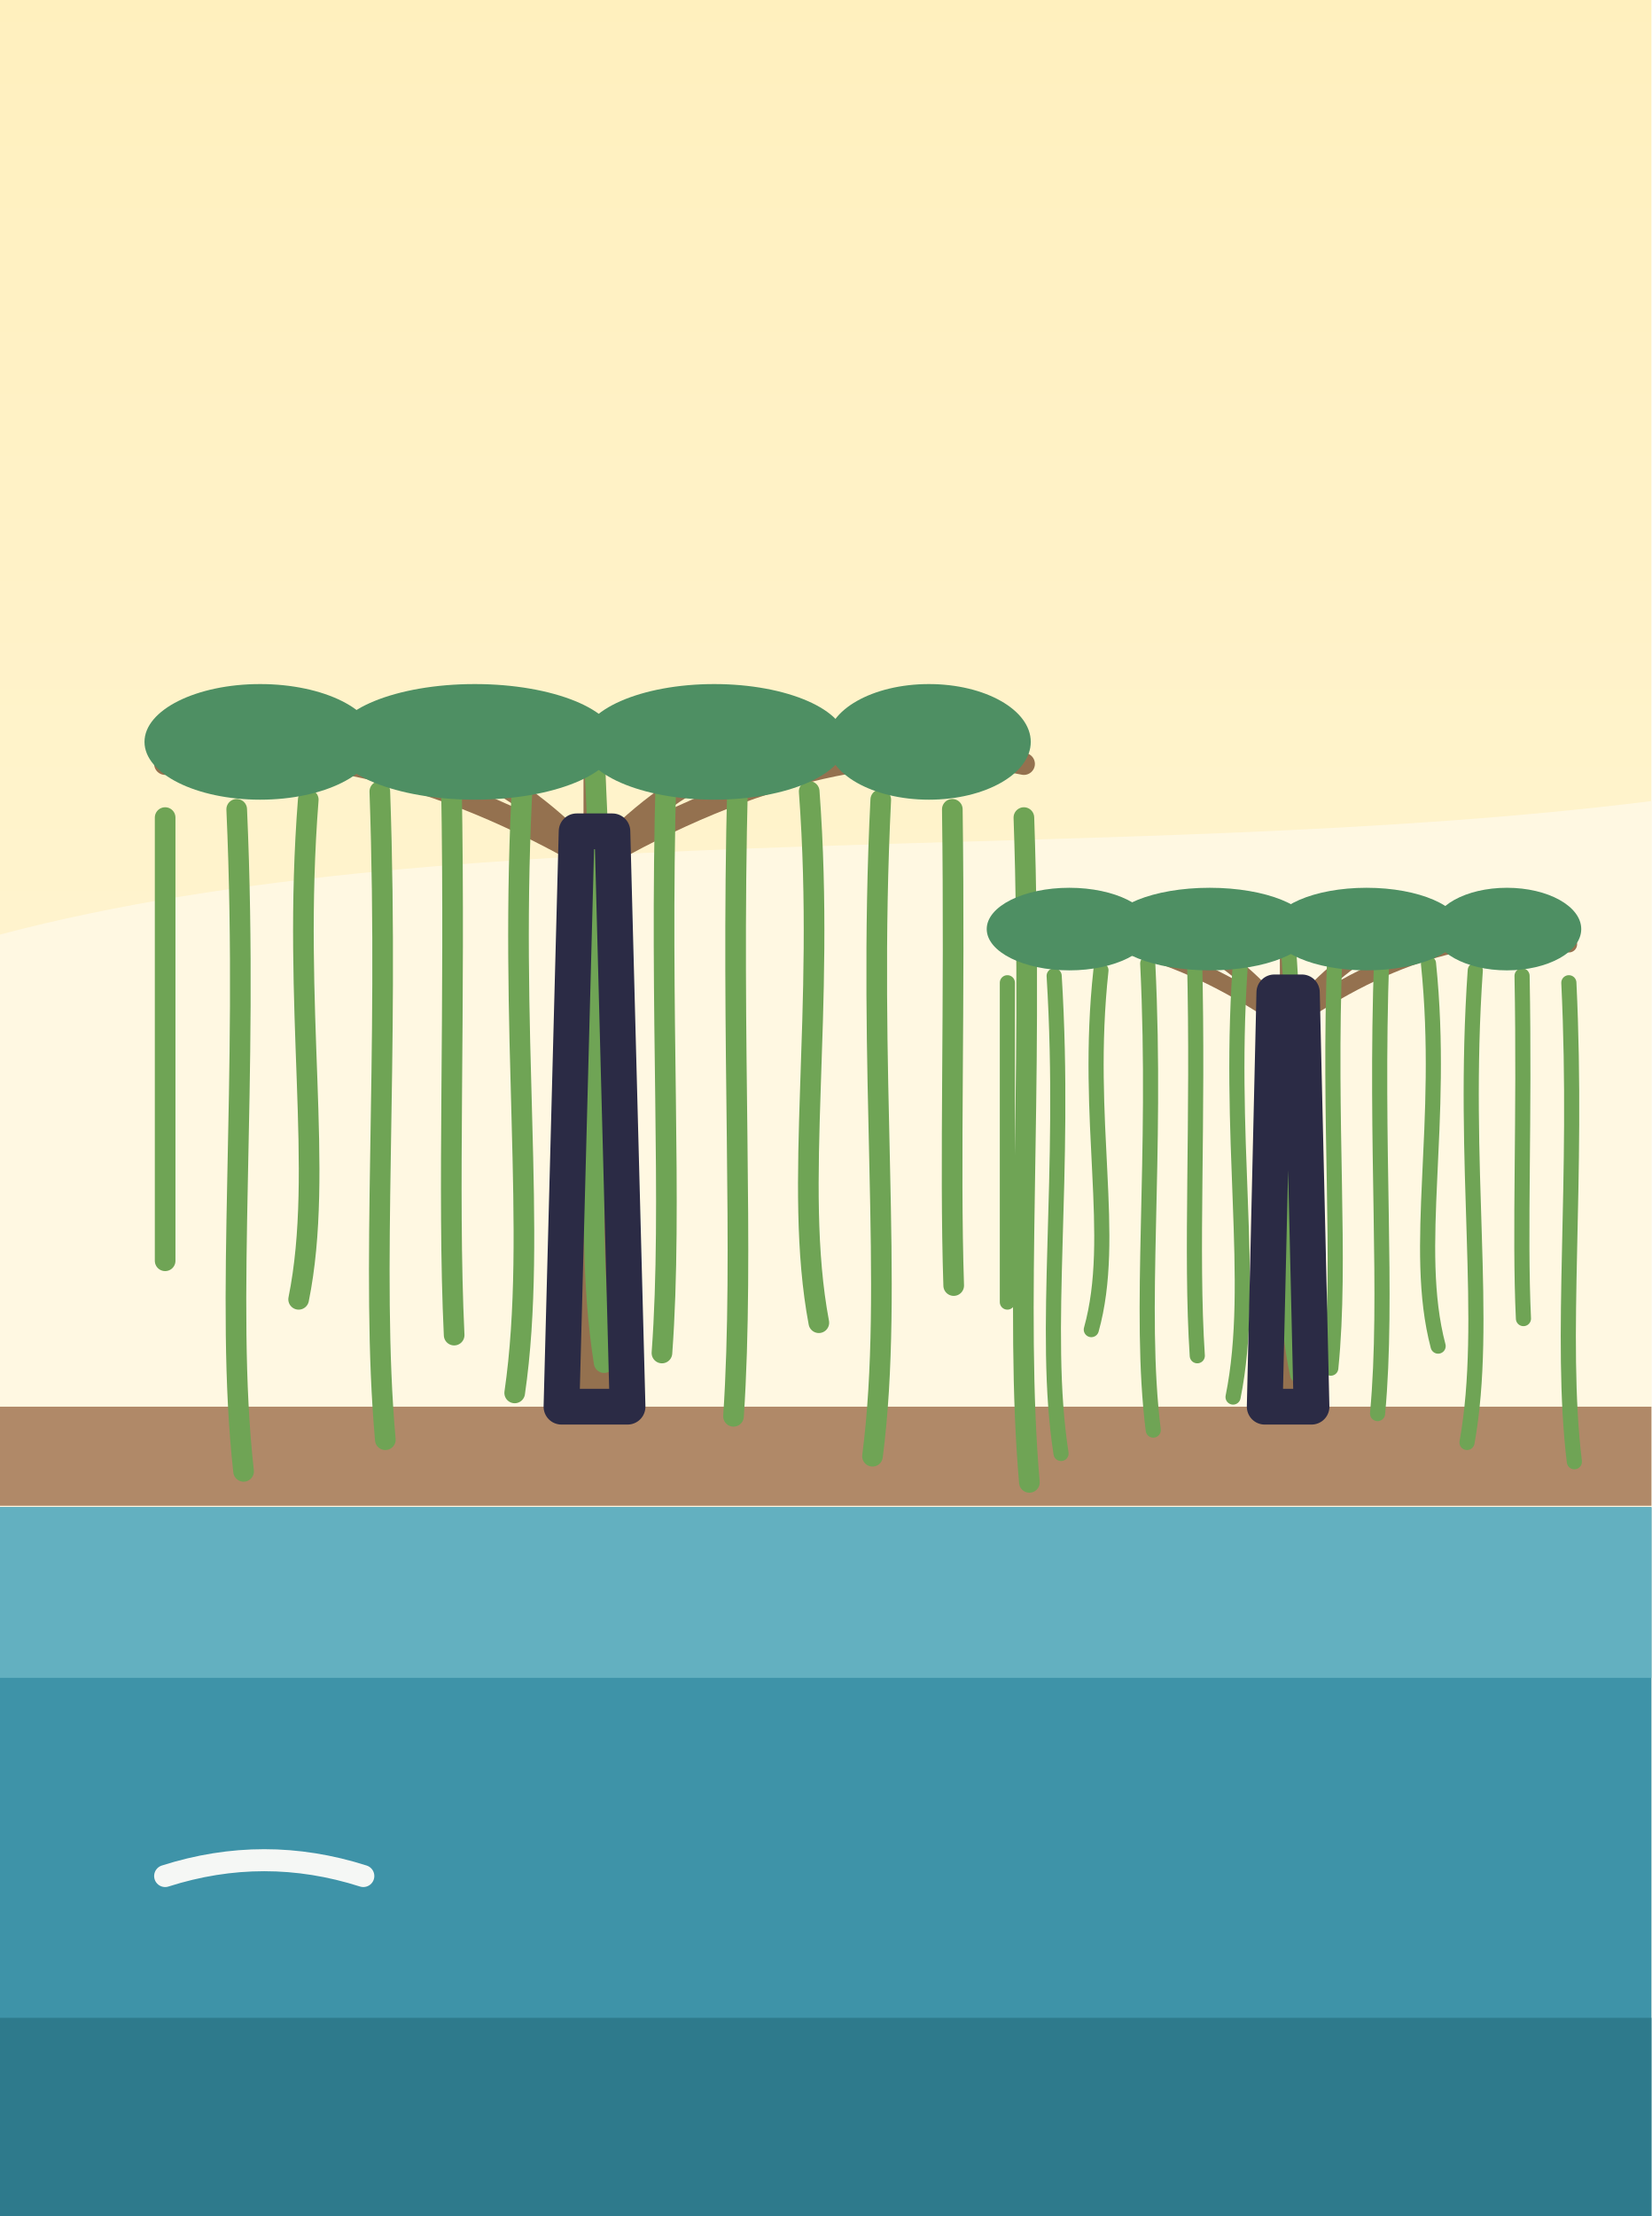
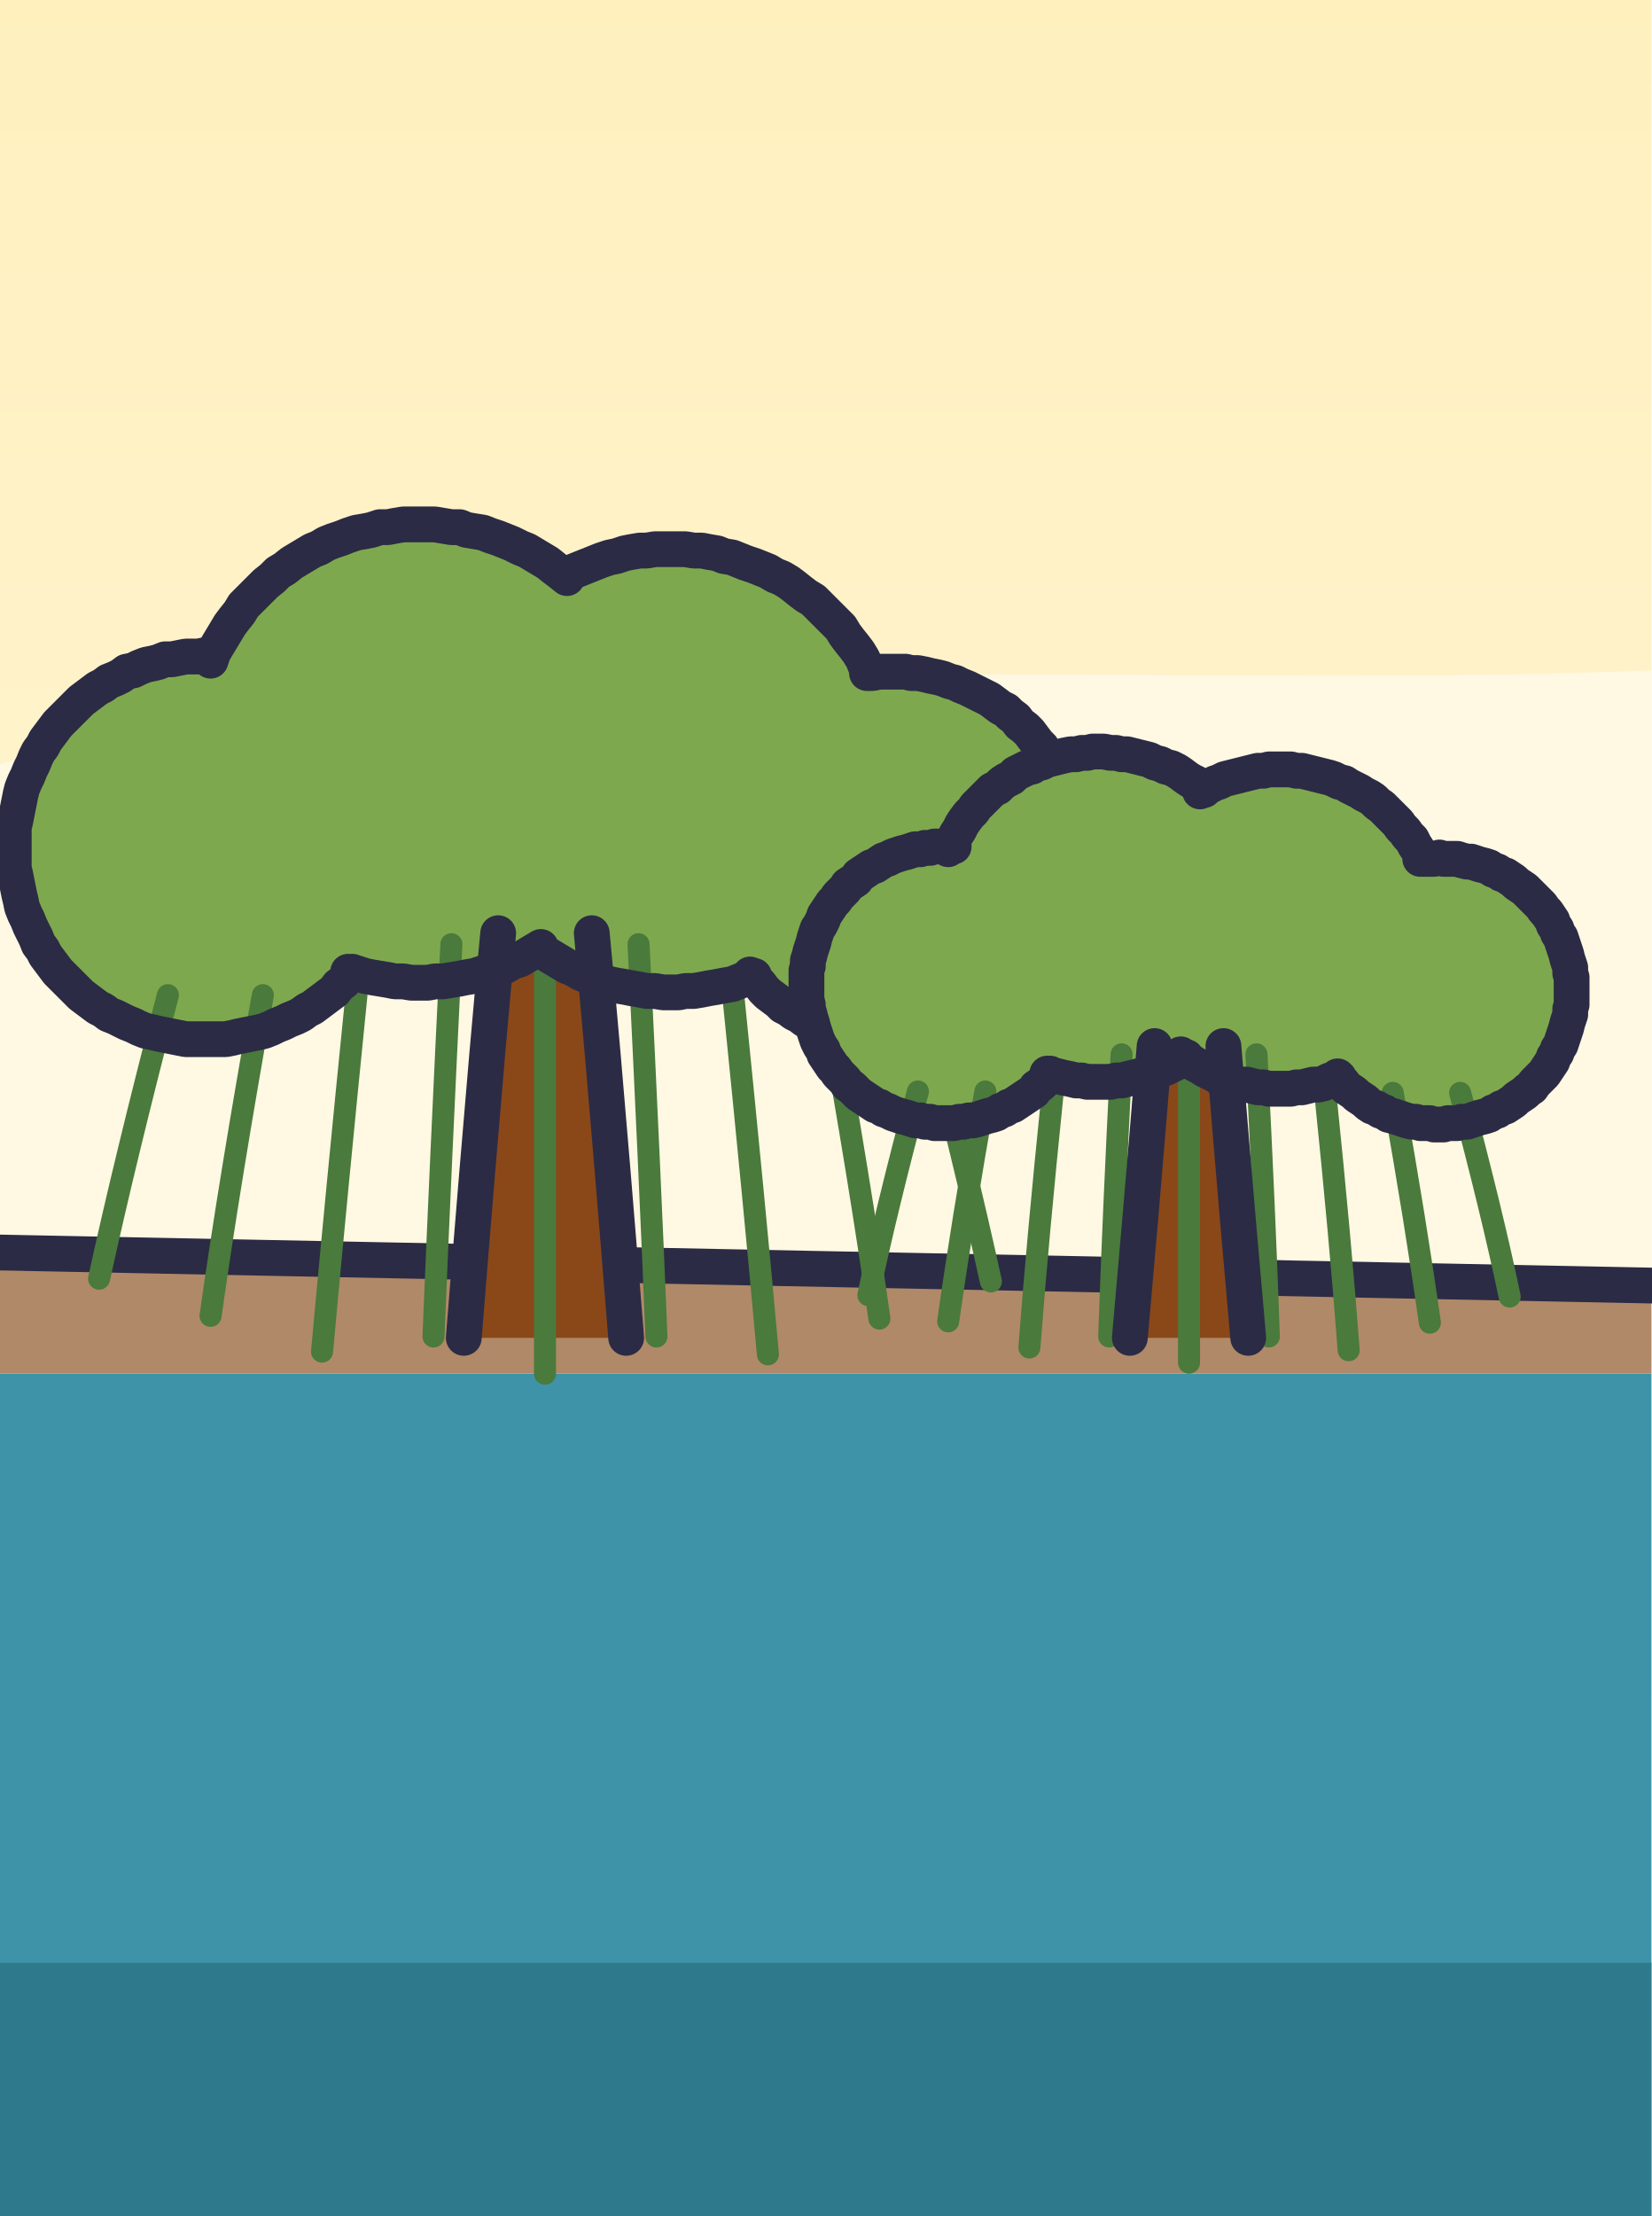
<svg xmlns="http://www.w3.org/2000/svg" viewBox="0 0 120 161" width="120" height="161" role="img" aria-label="의림지 능수버들" data-landmark="uirimji-reservoir">
  <defs>
    <linearGradient id="sky" x1="0" y1="0" x2="0" y2="1">
      <stop offset="0" stop-color="#FFF0BE" />
      <stop offset="1" stop-color="#FFF8E2" />
    </linearGradient>
  </defs>
  <rect width="120" height="161" fill="url(#sky)" />
-   <path d="M0,67.9 C33.6,59.0 81.6,63.0 120,58.2 L120,109.5 L0,109.5 Z" fill="#FFF8E2" opacity="1" />
-   <rect y="109.5" width="120" height="51.5" fill="#3E93A8" />
-   <rect y="109.5" width="120" height="12.4" fill="#63B0C0" />
-   <rect y="146.6" width="120" height="14.4" fill="#2E7A8C" />
-   <g fill="none" stroke="#F5F7F5" stroke-width="1.6" stroke-linecap="round">
-     <path d="M12.0,136.3 q7.2,-2.3 14.4,0" />
+   <path d="M0,55.5 C33.6,45.8 81.6,50.3 120.0,48.7 L120.0,99.8 L0,99.8 Z" fill="#FFF8E2" opacity="1" />
+   <rect y="99.8" width="120" height="61.2" fill="#3E93A8" />
+   <rect y="142.6" width="120" height="18.4" fill="#2E7A8C" />
+   <path d="M0,91.0 L120,93.4 L120,99.8 L0,99.8 Z" fill="#B08968" />
+   <g fill="none" stroke="#2B2B45" stroke-width="2.6" stroke-linejoin="round" stroke-linecap="round">
+     <path d="M0,91.0 L120,93.4" />
  </g>
-   <rect y="102.2" width="120" height="7.2" fill="#B08968" />
-   <path d="M40.8,102.2 L45.6,102.2 L44.5,60.4 L41.9,60.4 Z" fill="#94714F" />
-   <g fill="none" stroke="#94714F" stroke-width="1.6" stroke-linecap="round">
-     <path d="M43.2,62.6 Q26.0,52.6 12.0,55.5" />
-     <path d="M43.2,62.6 Q33.8,52.6 26.0,55.5" />
-     <path d="M43.2,62.6 Q43.2,52.6 43.2,55.5" />
-     <path d="M43.2,62.6 Q52.6,52.6 60.4,55.5" />
-     <path d="M43.2,62.6 Q60.4,52.6 74.4,55.5" />
-   </g>
-   <g fill="none" stroke="#6FA455" stroke-width="1.5" stroke-linecap="round">
-     <path d="M12.0,59.4 C12.0,72.9 12.0,83.2 12.0,91.6" />
-     <path d="M17.2,58.8 C18.1,79.0 16.3,94.4 17.7,106.9" />
-     <path d="M22.4,58.1 C21.2,73.4 23.6,85.0 21.7,94.4" />
-     <path d="M27.6,57.5 C28.3,77.3 26.9,92.3 28.0,104.6" />
-     <path d="M32.8,56.8 C33.1,73.7 32.5,86.5 33.0,97.0" />
-     <path d="M38.0,56.2 C36.9,75.1 39.1,89.5 37.4,101.2" />
-     <path d="M43.2,55.5 C44.3,73.8 42.1,87.7 43.9,99.0" />
-     <path d="M48.4,56.2 C47.9,73.9 48.9,87.4 48.1,98.3" />
-     <path d="M53.6,56.8 C53.1,76.2 54.1,90.9 53.3,102.9" />
-     <path d="M58.8,57.5 C60.0,73.7 57.6,86.0 59.5,96.1" />
-     <path d="M64.0,58.1 C63.0,78.1 65.0,93.4 63.4,105.8" />
-     <path d="M69.2,58.8 C69.4,73.3 69.0,84.4 69.3,93.4" />
-     <path d="M74.4,59.4 C75.1,79.7 73.7,95.1 74.8,107.7" />
-   </g>
-   <g fill="#4E8F63">
-     <ellipse cx="18.9" cy="53.9" rx="8.4" ry="4.2" />
-     <ellipse cx="34.5" cy="53.9" rx="10.3" ry="4.2" />
-     <ellipse cx="51.9" cy="53.9" rx="9.6" ry="4.2" />
-     <ellipse cx="67.5" cy="53.9" rx="7.4" ry="4.2" />
-   </g>
-   <path d="M91.9,102.2 L95.3,102.2 L94.6,72.1 L92.6,72.1 Z" fill="#94714F" />
-   <g fill="none" stroke="#94714F" stroke-width="1.2" stroke-linecap="round">
-     <path d="M93.6,74.3 Q82.4,66.5 73.2,68.6" />
-     <path d="M93.6,74.3 Q87.4,66.5 82.4,68.6" />
-     <path d="M93.6,74.3 Q93.6,66.5 93.6,68.6" />
-     <path d="M93.6,74.3 Q99.8,66.5 104.8,68.6" />
-     <path d="M93.6,74.3 Q104.8,66.5 114.0,68.6" />
-   </g>
-   <g fill="none" stroke="#6FA455" stroke-width="1.1" stroke-linecap="round">
-     <path d="M73.2,71.4 C73.2,81.1 73.2,88.6 73.2,94.6" />
-     <path d="M76.6,70.9 C77.5,85.5 75.7,96.6 77.1,105.6" />
-     <path d="M80.0,70.5 C78.8,81.5 81.2,89.8 79.3,96.6" />
-     <path d="M83.4,70.0 C84.1,84.3 82.7,95.1 83.8,103.9" />
-     <path d="M86.8,69.5 C87.1,81.7 86.5,90.9 87.0,98.5" />
-     <path d="M90.2,69.1 C89.1,82.7 91.3,93.1 89.6,101.5" />
-     <path d="M93.6,68.6 C94.7,81.8 92.5,91.8 94.3,99.9" />
-     <path d="M97.0,69.1 C96.5,81.8 97.5,91.5 96.7,99.4" />
-     <path d="M100.4,69.5 C99.9,83.5 100.9,94.1 100.1,102.7" />
-     <path d="M103.8,70.0 C105.0,81.7 102.6,90.6 104.5,97.8" />
-     <path d="M107.2,70.5 C106.2,84.9 108.2,95.9 106.6,104.8" />
-     <path d="M110.6,70.9 C110.8,81.4 110.4,89.4 110.7,95.8" />
-     <path d="M114.0,71.4 C114.7,86.0 113.3,97.1 114.4,106.2" />
-   </g>
-   <g fill="#4E8F63">
-     <ellipse cx="77.7" cy="67.5" rx="6.0" ry="3.0" />
-     <ellipse cx="87.9" cy="67.5" rx="7.4" ry="3.0" />
-     <ellipse cx="99.3" cy="67.5" rx="6.9" ry="3.0" />
-     <ellipse cx="109.5" cy="67.5" rx="5.4" ry="3.0" />
+   <path d="M33.7,97.2 C35.2,78.4 36.2,62.8 37.1,56.6 L42.1,56.6 C43.0,62.8 44.0,78.4 45.5,97.2 Z" fill="#8A4818" />
+   <path d="M25.6,70.6 L25.3,70.9 L25.0,71.3 L24.6,71.6 L24.3,72.0 L23.9,72.3 L23.5,72.6 L23.1,72.9 L22.7,73.2 L22.3,73.4 L21.9,73.7 L21.5,73.9 L21.0,74.1 L20.6,74.3 L20.1,74.5 L19.7,74.7 L19.2,74.9 L18.8,75.0 L18.3,75.1 L17.8,75.2 L17.3,75.3 L16.9,75.4 L16.4,75.5 L15.9,75.5 L15.4,75.5 L14.9,75.5 L14.4,75.5 L13.9,75.5 L13.5,75.5 L13.0,75.4 L12.5,75.3 L12.0,75.2 L11.5,75.1 L11.1,75.0 L10.6,74.9 L10.1,74.7 L9.7,74.5 L9.2,74.3 L8.8,74.1 L8.4,73.9 L7.9,73.7 L7.5,73.4 L7.1,73.2 L6.7,72.9 L6.3,72.6 L5.9,72.3 L5.6,72.0 L5.2,71.6 L4.9,71.3 L4.5,70.9 L4.2,70.6 L3.9,70.2 L3.6,69.8 L3.3,69.4 L3.1,69.0 L2.8,68.6 L2.6,68.1 L2.4,67.7 L2.2,67.3 L2.0,66.8 L1.8,66.4 L1.6,65.9 L1.5,65.4 L1.4,65.0 L1.3,64.5 L1.2,64.0 L1.1,63.5 L1.0,63.1 L1.0,62.6 L1.0,62.1 L1.0,61.6 L1.0,61.1 L1.0,60.6 L1.0,60.1 L1.1,59.7 L1.2,59.2 L1.3,58.7 L1.4,58.2 L1.5,57.7 L1.6,57.3 L1.8,56.8 L2.0,56.4 L2.2,55.9 L2.4,55.5 L2.6,55.0 L2.8,54.6 L3.1,54.2 L3.3,53.8 L3.6,53.4 L3.9,53.0 L4.2,52.6 L4.5,52.3 L4.9,51.9 L5.2,51.6 L5.6,51.2 L5.9,50.9 L6.3,50.6 L6.7,50.3 L7.1,50.0 L7.5,49.8 L7.9,49.5 L8.4,49.3 L8.8,49.1 L9.2,48.8 L9.7,48.7 L10.1,48.5 L10.6,48.3 L11.1,48.2 L11.5,48.1 L12.0,47.9 L12.5,47.9 L13.0,47.8 L13.5,47.7 L13.9,47.7 L14.4,47.7 L14.9,47.6 L15.4,47.7 M39.3,68.8 L38.8,69.1 L38.3,69.4 L37.8,69.7 L37.2,69.9 L36.7,70.2 L36.2,70.4 L35.6,70.6 L35.1,70.7 L34.5,70.9 L33.9,71.0 L33.4,71.1 L32.8,71.2 L32.2,71.3 L31.6,71.3 L31.1,71.4 L30.5,71.4 L29.9,71.4 L29.3,71.3 L28.7,71.3 L28.2,71.2 L27.6,71.1 L27.0,71.0 L26.5,70.9 L25.9,70.7 L25.3,70.6 M15.3,48.0 L15.5,47.4 L15.8,46.9 L16.1,46.4 L16.4,45.9 L16.7,45.4 L17.0,45.0 L17.4,44.5 L17.7,44.0 L18.1,43.6 L18.5,43.2 L18.9,42.8 L19.3,42.4 L19.8,42.0 L20.2,41.6 L20.7,41.3 L21.2,40.9 L21.7,40.6 L22.2,40.3 L22.7,40.0 L23.2,39.8 L23.7,39.5 L24.2,39.3 L24.8,39.1 L25.3,38.9 L25.9,38.7 L26.5,38.6 L27.0,38.5 L27.6,38.3 L28.2,38.3 L28.7,38.2 L29.3,38.1 L29.9,38.1 L30.5,38.1 L31.1,38.1 L31.6,38.1 L32.2,38.2 L32.8,38.3 L33.4,38.3 L33.9,38.5 L34.5,38.6 L35.1,38.7 L35.6,38.9 L36.2,39.1 L36.7,39.3 L37.2,39.5 L37.8,39.8 L38.3,40.0 L38.8,40.3 L39.3,40.6 L39.8,40.9 L40.3,41.3 L40.7,41.6 L41.2,42.0 M54.8,70.9 L54.2,71.1 L53.7,71.3 L53.2,71.5 L52.6,71.6 L52.1,71.7 L51.5,71.8 L51.0,71.9 L50.4,72.0 L49.8,72.0 L49.3,72.1 L48.7,72.1 L48.2,72.1 L47.6,72.0 L47.0,72.0 L46.5,71.9 L45.9,71.8 L45.4,71.7 L44.8,71.6 L44.3,71.5 L43.7,71.3 L43.2,71.1 L42.7,70.9 L42.2,70.7 L41.7,70.4 L41.2,70.2 L40.7,69.9 L40.2,69.6 L39.7,69.3 L39.3,69.0 M41.2,41.8 L41.7,41.5 L42.2,41.3 L42.7,41.1 L43.2,40.9 L43.7,40.7 L44.3,40.5 L44.8,40.4 L45.4,40.2 L45.9,40.1 L46.5,40.0 L47.0,40.0 L47.6,39.9 L48.2,39.9 L48.7,39.9 L49.3,39.9 L49.8,39.9 L50.4,40.0 L51.0,40.0 L51.5,40.1 L52.1,40.2 L52.6,40.4 L53.2,40.5 L53.7,40.7 L54.2,40.9 L54.8,41.1 L55.3,41.3 L55.8,41.5 L56.3,41.8 L56.8,42.0 L57.3,42.3 L57.7,42.6 L58.2,43.0 L58.6,43.3 L59.1,43.6 L59.5,44.0 L59.9,44.4 L60.3,44.8 L60.7,45.2 L61.1,45.6 L61.4,46.1 L61.7,46.5 L62.1,47.0 L62.4,47.4 L62.7,47.9 L62.9,48.4 L63.2,48.9 M78.2,62.2 L78.2,62.7 L78.2,63.2 L78.2,63.6 L78.1,64.1 L78.0,64.5 L77.9,65.0 L77.8,65.5 L77.7,65.9 L77.6,66.4 L77.4,66.8 L77.3,67.2 L77.1,67.7 L76.9,68.1 L76.7,68.5 L76.4,68.9 L76.2,69.3 L75.9,69.7 L75.7,70.1 L75.4,70.5 L75.1,70.8 L74.8,71.2 L74.5,71.5 L74.1,71.9 L73.8,72.2 L73.4,72.5 L73.1,72.8 L72.7,73.1 L72.3,73.3 L71.9,73.6 L71.5,73.8 L71.1,74.1 L70.7,74.3 L70.3,74.5 L69.8,74.7 L69.4,74.8 L69.0,75.0 L68.5,75.1 L68.1,75.2 L67.6,75.3 L67.2,75.4 L66.7,75.5 L66.2,75.6 L65.8,75.6 L65.3,75.6 L64.8,75.6 L64.4,75.6 L63.9,75.6 L63.4,75.6 L63.0,75.5 L62.5,75.4 L62.0,75.3 L61.6,75.2 L61.1,75.1 L60.7,75.0 L60.2,74.8 L59.8,74.7 L59.4,74.5 L58.9,74.3 L58.5,74.1 L58.1,73.8 L57.7,73.6 L57.3,73.3 L56.9,73.1 L56.6,72.8 L56.2,72.5 L55.8,72.2 L55.5,71.9 L55.2,71.5 L54.9,71.2 L54.5,70.8 M63.0,48.9 L63.4,48.9 L63.9,48.8 L64.4,48.8 L64.8,48.8 L65.3,48.8 L65.8,48.8 L66.2,48.9 L66.7,48.9 L67.2,49.0 L67.6,49.1 L68.1,49.2 L68.5,49.3 L69.0,49.5 L69.4,49.6 L69.8,49.8 L70.3,50.0 L70.7,50.2 L71.1,50.4 L71.5,50.6 L71.9,50.8 L72.3,51.1 L72.7,51.4 L73.1,51.6 L73.4,51.9 L73.8,52.2 L74.1,52.6 L74.5,52.9 L74.8,53.2 L75.1,53.6 L75.4,54.0 L75.7,54.3 L75.9,54.7 L76.2,55.1 L76.4,55.5 L76.7,55.9 L76.9,56.3 L77.1,56.8 L77.3,57.2 L77.4,57.6 L77.6,58.1 L77.7,58.5 L77.8,59.0 L77.9,59.4 L78.0,59.9 L78.1,60.4 L78.2,60.8 L78.2,61.3 L78.2,61.8 L78.2,62.2" fill="#7EA84E" />
+   <circle cx="14.9" cy="61.6" r="14.0" fill="#7EA84E" />
+   <circle cx="30.5" cy="54.7" r="16.6" fill="#7EA84E" />
+   <circle cx="48.7" cy="56.0" r="16.1" fill="#7EA84E" />
+   <circle cx="64.8" cy="62.2" r="13.4" fill="#7EA84E" />
+   <g fill="none" stroke="#4A7A3C" stroke-width="1.6" stroke-linecap="round">
+     <path d="M12.2,72.3 Q9.1,84.2 7.2,92.9" />
+     <path d="M19.1,72.3 Q16.7,85.7 15.3,95.6" />
+     <path d="M25.9,72.3 Q24.4,87.2 23.4,98.2" />
+     <path d="M32.8,68.6 Q32.0,84.8 31.5,97.1" />
+     <path d="M39.6,68.6 Q39.6,86.3 39.6,99.8" />
+     <path d="M46.4,68.6 Q47.2,84.8 47.7,97.1" />
+     <path d="M53.3,72.5 Q54.8,87.3 55.8,98.4" />
+     <path d="M60.1,72.5 Q62.5,85.9 63.9,95.8" />
+     <path d="M67.0,72.5 Q70.1,84.4 72.0,93.1" />
  </g>
  <g fill="none" stroke="#2B2B45" stroke-width="2.6" stroke-linejoin="round" stroke-linecap="round">
-     <path d="M40.8,102.2 L45.6,102.2 L44.5,60.4 L41.9,60.4 Z" />
-     <path d="M91.9,102.2 L95.3,102.2 L94.6,72.1 L92.6,72.1 Z" />
+     <path d="M25.6,70.6 L25.3,70.9 L25.0,71.3 L24.6,71.6 L24.3,72.0 L23.9,72.3 L23.5,72.6 L23.1,72.9 L22.7,73.2 L22.3,73.4 L21.9,73.7 L21.5,73.9 L21.0,74.1 L20.6,74.3 L20.1,74.5 L19.7,74.7 L19.2,74.9 L18.8,75.0 L18.3,75.1 L17.8,75.2 L17.3,75.3 L16.9,75.4 L16.4,75.5 L15.9,75.5 L15.4,75.5 L14.9,75.5 L14.4,75.5 L13.9,75.5 L13.5,75.5 L13.0,75.4 L12.5,75.3 L12.0,75.2 L11.5,75.1 L11.1,75.0 L10.6,74.9 L10.1,74.7 L9.7,74.5 L9.2,74.3 L8.8,74.1 L8.4,73.9 L7.9,73.7 L7.5,73.4 L7.1,73.2 L6.7,72.9 L6.3,72.6 L5.9,72.3 L5.6,72.0 L5.2,71.6 L4.9,71.3 L4.5,70.9 L4.2,70.6 L3.9,70.2 L3.6,69.8 L3.3,69.4 L3.1,69.0 L2.8,68.6 L2.6,68.1 L2.4,67.7 L2.2,67.3 L2.0,66.8 L1.8,66.4 L1.6,65.9 L1.5,65.4 L1.4,65.0 L1.3,64.5 L1.2,64.0 L1.1,63.5 L1.0,63.1 L1.0,62.6 L1.0,62.1 L1.0,61.6 L1.0,61.1 L1.0,60.6 L1.0,60.1 L1.1,59.7 L1.2,59.2 L1.3,58.7 L1.4,58.2 L1.5,57.7 L1.6,57.3 L1.8,56.8 L2.0,56.4 L2.2,55.9 L2.4,55.5 L2.6,55.0 L2.8,54.6 L3.1,54.2 L3.3,53.8 L3.6,53.4 L3.9,53.0 L4.2,52.6 L4.5,52.3 L4.9,51.9 L5.2,51.6 L5.6,51.2 L5.9,50.9 L6.3,50.6 L6.7,50.3 L7.1,50.0 L7.5,49.8 L7.9,49.5 L8.4,49.3 L8.8,49.1 L9.2,48.8 L9.7,48.7 L10.1,48.5 L10.6,48.3 L11.1,48.2 L11.5,48.1 L12.0,47.9 L12.5,47.9 L13.0,47.8 L13.5,47.7 L13.9,47.7 L14.4,47.7 L14.9,47.6 L15.4,47.7 M39.3,68.8 L38.8,69.1 L38.3,69.4 L37.8,69.7 L37.2,69.9 L36.7,70.2 L36.2,70.4 L35.6,70.6 L35.1,70.7 L34.5,70.9 L33.9,71.0 L33.4,71.1 L32.8,71.2 L32.2,71.3 L31.6,71.3 L31.1,71.4 L30.5,71.4 L29.9,71.4 L29.3,71.3 L28.7,71.3 L28.2,71.2 L27.6,71.1 L27.0,71.0 L26.5,70.9 L25.9,70.7 L25.3,70.6 M15.3,48.0 L15.5,47.4 L15.8,46.9 L16.1,46.4 L16.4,45.9 L16.7,45.4 L17.0,45.0 L17.4,44.5 L17.7,44.0 L18.1,43.6 L18.5,43.2 L18.9,42.8 L19.3,42.4 L19.8,42.0 L20.2,41.6 L20.7,41.3 L21.2,40.9 L21.7,40.6 L22.2,40.3 L22.7,40.0 L23.2,39.8 L23.7,39.5 L24.2,39.3 L24.8,39.1 L25.3,38.9 L25.9,38.7 L26.5,38.6 L27.0,38.5 L27.6,38.3 L28.2,38.3 L28.7,38.2 L29.3,38.1 L29.9,38.1 L30.5,38.1 L31.1,38.1 L31.6,38.1 L32.2,38.2 L32.8,38.3 L33.4,38.3 L33.9,38.5 L34.5,38.6 L35.1,38.7 L35.6,38.9 L36.2,39.1 L36.7,39.3 L37.2,39.5 L37.8,39.8 L38.3,40.0 L38.8,40.3 L39.3,40.6 L39.8,40.9 L40.3,41.3 L40.7,41.6 L41.2,42.0 M54.8,70.9 L54.2,71.1 L53.7,71.3 L53.2,71.5 L52.6,71.6 L52.1,71.7 L51.5,71.8 L51.0,71.9 L50.4,72.0 L49.8,72.0 L49.3,72.1 L48.7,72.1 L48.2,72.1 L47.6,72.0 L47.0,72.0 L46.5,71.9 L45.9,71.8 L45.4,71.7 L44.8,71.6 L44.3,71.5 L43.7,71.3 L43.2,71.1 L42.7,70.9 L42.2,70.7 L41.7,70.4 L41.2,70.2 L40.7,69.9 L40.2,69.6 L39.7,69.3 L39.3,69.0 M41.2,41.8 L41.7,41.5 L42.2,41.3 L42.7,41.1 L43.2,40.9 L43.7,40.7 L44.3,40.5 L44.8,40.4 L45.4,40.2 L45.9,40.1 L46.5,40.0 L47.0,40.0 L47.6,39.9 L48.2,39.9 L48.7,39.9 L49.3,39.9 L49.8,39.9 L50.4,40.0 L51.0,40.0 L51.5,40.1 L52.1,40.2 L52.6,40.4 L53.2,40.5 L53.7,40.7 L54.2,40.9 L54.8,41.1 L55.3,41.3 L55.8,41.5 L56.3,41.8 L56.8,42.0 L57.3,42.3 L57.7,42.6 L58.2,43.0 L58.6,43.3 L59.1,43.6 L59.5,44.0 L59.9,44.4 L60.3,44.8 L60.7,45.2 L61.1,45.6 L61.4,46.1 L61.7,46.5 L62.1,47.0 L62.4,47.4 L62.7,47.9 L62.9,48.4 L63.2,48.9 M78.2,62.2 L78.2,62.7 L78.2,63.2 L78.2,63.6 L78.1,64.1 L78.0,64.5 L77.9,65.0 L77.8,65.5 L77.7,65.9 L77.6,66.4 L77.4,66.8 L77.3,67.2 L77.1,67.7 L76.9,68.1 L76.7,68.5 L76.4,68.9 L76.2,69.3 L75.9,69.7 L75.7,70.1 L75.4,70.5 L75.1,70.8 L74.8,71.2 L74.5,71.5 L74.1,71.9 L73.8,72.2 L73.4,72.5 L73.1,72.8 L72.7,73.1 L72.3,73.3 L71.9,73.6 L71.5,73.8 L71.1,74.1 L70.7,74.3 L70.3,74.5 L69.8,74.7 L69.4,74.8 L69.0,75.0 L68.5,75.1 L68.1,75.2 L67.6,75.3 L67.2,75.4 L66.7,75.5 L66.2,75.6 L65.8,75.6 L65.3,75.6 L64.8,75.6 L64.4,75.6 L63.9,75.6 L63.4,75.6 L63.0,75.5 L62.5,75.4 L62.0,75.3 L61.6,75.2 L61.1,75.1 L60.7,75.0 L60.2,74.8 L59.8,74.7 L59.4,74.5 L58.9,74.3 L58.5,74.1 L58.1,73.8 L57.7,73.6 L57.3,73.3 L56.9,73.1 L56.6,72.8 L56.2,72.5 L55.8,72.2 L55.5,71.9 L55.2,71.5 L54.9,71.2 L54.5,70.8 M63.0,48.9 L63.4,48.9 L63.9,48.8 L64.4,48.8 L64.8,48.8 L65.3,48.8 L65.8,48.8 L66.2,48.9 L66.7,48.9 L67.2,49.0 L67.6,49.1 L68.1,49.2 L68.5,49.3 L69.0,49.5 L69.4,49.6 L69.8,49.8 L70.3,50.0 L70.7,50.2 L71.1,50.4 L71.5,50.6 L71.9,50.8 L72.3,51.1 L72.7,51.4 L73.1,51.6 L73.4,51.9 L73.8,52.2 L74.1,52.6 L74.5,52.9 L74.8,53.2 L75.1,53.6 L75.4,54.0 L75.7,54.3 L75.9,54.7 L76.2,55.1 L76.4,55.5 L76.7,55.9 L76.9,56.3 L77.1,56.8 L77.3,57.2 L77.4,57.6 L77.6,58.1 L77.7,58.5 L77.8,59.0 L77.9,59.4 L78.0,59.9 L78.1,60.4 L78.2,60.8 L78.2,61.3 L78.2,61.8 L78.2,62.2" />
+     <path d="M33.7,97.2 C35.2,78.4 35.9,71.0 36.2,67.8 M45.5,97.2 C44.0,78.4 43.3,71.0 43.0,67.8" />
+   </g>
+   <path d="M82.1,97.2 C83.3,83.7 83.9,72.5 84.6,68.0 L88.2,68.0 C88.9,72.5 89.5,83.7 90.7,97.2 Z" fill="#8A4818" />
+   <path d="M76.3,78.0 L76.1,78.3 L75.9,78.5 L75.6,78.8 L75.3,79.0 L75.1,79.3 L74.8,79.5 L74.5,79.7 L74.2,79.9 L73.9,80.1 L73.6,80.3 L73.3,80.4 L73.0,80.6 L72.7,80.7 L72.4,80.9 L72.1,81.0 L71.7,81.1 L71.4,81.2 L71.1,81.3 L70.7,81.4 L70.4,81.4 L70.0,81.5 L69.7,81.5 L69.3,81.6 L69.0,81.6 L68.6,81.6 L68.3,81.6 L67.9,81.6 L67.6,81.5 L67.2,81.5 L66.9,81.4 L66.5,81.4 L66.2,81.3 L65.9,81.2 L65.5,81.1 L65.2,81.0 L64.9,80.9 L64.5,80.7 L64.2,80.6 L63.9,80.4 L63.6,80.3 L63.3,80.1 L63.0,79.9 L62.7,79.7 L62.4,79.5 L62.2,79.3 L61.9,79.0 L61.6,78.8 L61.4,78.5 L61.2,78.3 L60.9,78.0 L60.7,77.7 L60.5,77.5 L60.3,77.2 L60.1,76.9 L59.9,76.6 L59.8,76.3 L59.6,76.0 L59.4,75.6 L59.3,75.3 L59.2,75.0 L59.1,74.7 L59.0,74.3 L58.9,74.0 L58.8,73.6 L58.7,73.3 L58.7,73.0 L58.6,72.6 L58.6,72.3 L58.6,71.9 L58.6,71.6 L58.6,71.2 L58.6,70.9 L58.6,70.5 L58.7,70.2 L58.7,69.8 L58.8,69.5 L58.9,69.1 L59.0,68.8 L59.1,68.5 L59.2,68.1 L59.3,67.8 L59.4,67.5 L59.6,67.2 L59.8,66.8 L59.9,66.5 L60.1,66.2 L60.3,65.9 L60.5,65.6 L60.7,65.4 L60.9,65.1 L61.2,64.8 L61.4,64.6 L61.6,64.3 L61.9,64.1 L62.2,63.9 L62.4,63.6 L62.7,63.4 L63.0,63.2 L63.3,63.0 L63.6,62.9 L63.9,62.7 L64.2,62.5 L64.5,62.4 L64.9,62.2 L65.2,62.1 L65.5,62.0 L65.9,61.9 L66.2,61.8 L66.5,61.7 L66.9,61.7 L67.2,61.6 L67.6,61.6 L67.9,61.5 L68.3,61.5 L68.6,61.5 L69.0,61.5 L69.3,61.5 M86.2,76.8 L85.8,77.0 L85.5,77.2 L85.1,77.4 L84.7,77.6 L84.3,77.7 L83.9,77.9 L83.5,78.0 L83.1,78.1 L82.7,78.2 L82.3,78.3 L81.9,78.4 L81.5,78.5 L81.1,78.5 L80.7,78.6 L80.2,78.6 L79.8,78.6 L79.4,78.6 L79.0,78.6 L78.6,78.5 L78.2,78.5 L77.8,78.4 L77.3,78.3 L76.9,78.2 L76.5,78.1 L76.1,78.0 M68.9,61.7 L69.1,61.4 L69.3,61.0 L69.5,60.6 L69.7,60.3 L69.9,59.9 L70.1,59.6 L70.4,59.2 L70.7,58.9 L70.9,58.6 L71.2,58.3 L71.5,58.0 L71.8,57.7 L72.1,57.4 L72.5,57.2 L72.8,56.9 L73.1,56.7 L73.5,56.5 L73.8,56.2 L74.2,56.0 L74.6,55.8 L75.0,55.7 L75.3,55.5 L75.7,55.4 L76.1,55.2 L76.5,55.1 L76.9,55.0 L77.3,54.9 L77.8,54.8 L78.2,54.8 L78.6,54.7 L79.0,54.7 L79.4,54.6 L79.8,54.6 L80.2,54.6 L80.7,54.7 L81.1,54.7 L81.5,54.8 L81.9,54.8 L82.3,54.9 L82.7,55.0 L83.1,55.1 L83.5,55.2 L83.9,55.4 L84.3,55.5 L84.7,55.7 L85.1,55.8 L85.5,56.0 L85.8,56.2 L86.2,56.5 L86.5,56.7 L86.9,56.9 L87.2,57.2 L87.5,57.4 M97.3,78.3 L96.9,78.4 L96.6,78.5 L96.2,78.7 L95.8,78.8 L95.4,78.8 L95.0,78.9 L94.6,79.0 L94.2,79.0 L93.8,79.1 L93.4,79.1 L93.0,79.1 L92.6,79.1 L92.2,79.1 L91.8,79.0 L91.4,79.0 L91.0,78.9 L90.6,78.8 L90.2,78.8 L89.8,78.7 L89.4,78.5 L89.0,78.4 L88.6,78.3 L88.3,78.1 L87.9,77.9 L87.5,77.7 L87.2,77.5 L86.8,77.3 L86.5,77.1 L86.2,76.9 L85.8,76.6 M87.2,57.5 L87.5,57.3 L87.9,57.1 L88.3,56.9 L88.6,56.8 L89.0,56.6 L89.4,56.5 L89.8,56.4 L90.2,56.3 L90.6,56.2 L91.0,56.1 L91.4,56.0 L91.8,56.0 L92.2,55.9 L92.6,55.9 L93.0,55.9 L93.4,55.9 L93.8,55.9 L94.2,56.0 L94.6,56.0 L95.0,56.1 L95.4,56.2 L95.8,56.3 L96.2,56.4 L96.6,56.5 L96.9,56.6 L97.3,56.8 L97.7,56.9 L98.0,57.1 L98.4,57.3 L98.8,57.5 L99.1,57.7 L99.5,57.9 L99.8,58.1 L100.1,58.4 L100.4,58.6 L100.7,58.9 L101.0,59.2 L101.3,59.5 L101.6,59.8 L101.8,60.1 L102.1,60.4 L102.3,60.7 L102.6,61.0 L102.8,61.4 L103.0,61.7 L103.2,62.1 L103.4,62.4 M114.2,72.0 L114.2,72.3 L114.2,72.7 L114.2,73.0 L114.1,73.3 L114.1,73.7 L114.0,74.0 L113.9,74.3 L113.8,74.7 L113.7,75.0 L113.6,75.3 L113.5,75.6 L113.4,75.9 L113.2,76.2 L113.1,76.5 L112.9,76.8 L112.8,77.1 L112.6,77.4 L112.4,77.7 L112.2,78.0 L112.0,78.2 L111.7,78.5 L111.5,78.7 L111.3,79.0 L111.0,79.2 L110.8,79.4 L110.5,79.6 L110.2,79.8 L110.0,80.0 L109.7,80.2 L109.4,80.4 L109.1,80.5 L108.8,80.7 L108.5,80.8 L108.2,81.0 L107.9,81.1 L107.5,81.2 L107.2,81.3 L106.9,81.4 L106.6,81.5 L106.2,81.5 L105.9,81.6 L105.6,81.6 L105.2,81.6 L104.9,81.7 L104.6,81.7 L104.2,81.7 L103.9,81.6 L103.6,81.6 L103.2,81.6 L102.9,81.5 L102.6,81.5 L102.2,81.4 L101.9,81.3 L101.6,81.2 L101.3,81.1 L100.9,81.0 L100.6,80.8 L100.3,80.7 L100.0,80.5 L99.7,80.4 L99.4,80.2 L99.2,80.0 L98.9,79.8 L98.6,79.6 L98.4,79.4 L98.1,79.2 L97.8,79.0 L97.6,78.7 L97.4,78.5 L97.2,78.2 M103.2,62.4 L103.6,62.4 L103.9,62.4 L104.2,62.4 L104.6,62.3 L104.9,62.4 L105.2,62.4 L105.6,62.4 L105.9,62.4 L106.2,62.5 L106.6,62.6 L106.9,62.6 L107.2,62.7 L107.5,62.8 L107.9,62.9 L108.2,63.0 L108.5,63.2 L108.8,63.3 L109.1,63.5 L109.4,63.6 L109.7,63.8 L110.0,64.0 L110.2,64.2 L110.5,64.4 L110.8,64.6 L111.0,64.8 L111.3,65.1 L111.5,65.3 L111.7,65.5 L112.0,65.8 L112.2,66.1 L112.4,66.3 L112.6,66.6 L112.8,66.9 L112.9,67.2 L113.1,67.5 L113.2,67.8 L113.4,68.1 L113.5,68.4 L113.6,68.7 L113.7,69.0 L113.8,69.3 L113.9,69.7 L114.0,70.0 L114.1,70.3 L114.1,70.7 L114.2,71.0 L114.2,71.3 L114.2,71.7 L114.2,72.0" fill="#7EA84E" />
+   <circle cx="68.6" cy="71.6" r="10.0" fill="#7EA84E" />
+   <circle cx="79.8" cy="66.6" r="12.0" fill="#7EA84E" />
+   <circle cx="93.0" cy="67.5" r="11.6" fill="#7EA84E" />
+   <circle cx="104.6" cy="72.0" r="9.7" fill="#7EA84E" />
+   <g fill="none" stroke="#4A7A3C" stroke-width="1.6" stroke-linecap="round">
+     <path d="M66.7,79.3 Q64.4,87.9 63.1,94.1" />
+     <path d="M71.6,79.3 Q69.9,88.9 68.9,96.0" />
+     <path d="M76.5,79.3 Q75.4,90.0 74.8,97.9" />
+     <path d="M81.5,76.6 Q80.9,88.3 80.6,97.1" />
+     <path d="M86.4,76.6 Q86.4,89.3 86.4,99.0" />
+     <path d="M91.3,76.6 Q91.9,88.3 92.2,97.1" />
+     <path d="M96.3,79.4 Q97.4,90.1 98.0,98.1" />
+     <path d="M101.2,79.4 Q102.9,89.0 103.9,96.1" />
+     <path d="M106.1,79.4 Q108.4,88.0 109.7,94.2" />
+   </g>
+   <g fill="none" stroke="#2B2B45" stroke-width="2.6" stroke-linejoin="round" stroke-linecap="round">
+     <path d="M76.3,78.0 L76.1,78.3 L75.9,78.5 L75.6,78.8 L75.3,79.0 L75.1,79.3 L74.8,79.5 L74.5,79.7 L74.2,79.9 L73.9,80.1 L73.6,80.3 L73.3,80.4 L73.0,80.6 L72.7,80.7 L72.4,80.9 L72.1,81.0 L71.7,81.1 L71.4,81.2 L71.1,81.3 L70.7,81.4 L70.4,81.4 L70.0,81.5 L69.7,81.5 L69.3,81.6 L69.0,81.6 L68.6,81.6 L68.3,81.6 L67.9,81.6 L67.6,81.5 L67.2,81.5 L66.9,81.4 L66.5,81.4 L66.2,81.3 L65.9,81.2 L65.5,81.1 L65.2,81.0 L64.9,80.9 L64.5,80.7 L64.2,80.6 L63.9,80.4 L63.6,80.3 L63.3,80.1 L63.0,79.9 L62.7,79.7 L62.4,79.5 L62.2,79.3 L61.9,79.0 L61.6,78.8 L61.4,78.5 L61.2,78.3 L60.9,78.0 L60.7,77.7 L60.5,77.5 L60.3,77.2 L60.1,76.9 L59.9,76.6 L59.8,76.3 L59.6,76.0 L59.4,75.6 L59.3,75.3 L59.2,75.0 L59.1,74.7 L59.0,74.3 L58.9,74.0 L58.8,73.6 L58.7,73.3 L58.7,73.0 L58.6,72.6 L58.6,72.3 L58.6,71.9 L58.6,71.6 L58.6,71.2 L58.6,70.9 L58.6,70.5 L58.7,70.2 L58.7,69.8 L58.8,69.5 L58.9,69.1 L59.0,68.8 L59.1,68.5 L59.2,68.1 L59.3,67.8 L59.4,67.5 L59.6,67.2 L59.8,66.8 L59.9,66.5 L60.1,66.2 L60.3,65.9 L60.5,65.6 L60.7,65.4 L60.9,65.1 L61.2,64.8 L61.4,64.6 L61.6,64.3 L61.9,64.1 L62.2,63.9 L62.4,63.6 L62.7,63.4 L63.0,63.2 L63.3,63.0 L63.6,62.9 L63.9,62.7 L64.2,62.5 L64.5,62.4 L64.9,62.2 L65.2,62.1 L65.5,62.0 L65.9,61.9 L66.2,61.8 L66.5,61.7 L66.9,61.7 L67.2,61.6 L67.6,61.6 L67.9,61.5 L68.3,61.5 L68.6,61.5 L69.0,61.5 L69.3,61.5 M86.2,76.8 L85.8,77.0 L85.5,77.2 L85.1,77.4 L84.7,77.6 L84.3,77.7 L83.9,77.9 L83.5,78.0 L83.1,78.1 L82.7,78.2 L82.3,78.3 L81.9,78.4 L81.5,78.5 L81.1,78.5 L80.7,78.6 L80.2,78.6 L79.8,78.6 L79.4,78.6 L79.0,78.6 L78.6,78.5 L78.2,78.5 L77.8,78.4 L77.3,78.3 L76.9,78.2 L76.5,78.1 L76.1,78.0 M68.9,61.7 L69.1,61.4 L69.3,61.0 L69.5,60.6 L69.7,60.3 L69.9,59.9 L70.1,59.6 L70.4,59.2 L70.7,58.9 L70.9,58.6 L71.2,58.3 L71.5,58.0 L71.8,57.7 L72.1,57.4 L72.5,57.2 L72.8,56.9 L73.1,56.7 L73.5,56.5 L73.8,56.2 L74.2,56.0 L74.6,55.8 L75.0,55.7 L75.3,55.5 L75.7,55.4 L76.1,55.2 L76.5,55.1 L76.9,55.0 L77.3,54.9 L77.8,54.8 L78.2,54.8 L78.6,54.7 L79.0,54.7 L79.4,54.6 L79.8,54.6 L80.2,54.6 L80.7,54.7 L81.1,54.7 L81.5,54.8 L81.9,54.8 L82.3,54.9 L82.7,55.0 L83.1,55.1 L83.5,55.2 L83.9,55.4 L84.3,55.5 L84.7,55.7 L85.1,55.8 L85.5,56.0 L85.8,56.2 L86.2,56.5 L86.5,56.7 L86.9,56.9 L87.2,57.2 L87.5,57.4 M97.3,78.3 L96.9,78.4 L96.6,78.5 L96.2,78.7 L95.8,78.8 L95.4,78.8 L95.0,78.9 L94.6,79.0 L94.2,79.0 L93.8,79.1 L93.4,79.1 L93.0,79.1 L92.6,79.1 L92.2,79.1 L91.8,79.0 L91.4,79.0 L91.0,78.9 L90.6,78.8 L90.2,78.8 L89.8,78.7 L89.4,78.5 L89.0,78.4 L88.6,78.3 L88.3,78.1 L87.9,77.9 L87.5,77.7 L87.2,77.5 L86.8,77.3 L86.5,77.1 L86.2,76.9 L85.8,76.6 M87.2,57.5 L87.5,57.3 L87.9,57.1 L88.3,56.9 L88.6,56.8 L89.0,56.6 L89.4,56.5 L89.8,56.4 L90.2,56.3 L90.6,56.2 L91.0,56.1 L91.4,56.0 L91.8,56.0 L92.2,55.9 L92.6,55.9 L93.0,55.9 L93.4,55.9 L93.8,55.9 L94.2,56.0 L94.6,56.0 L95.0,56.1 L95.4,56.2 L95.8,56.3 L96.2,56.4 L96.6,56.5 L96.9,56.6 L97.3,56.8 L97.7,56.9 L98.0,57.1 L98.4,57.3 L98.8,57.5 L99.1,57.7 L99.5,57.9 L99.8,58.1 L100.1,58.4 L100.4,58.6 L100.7,58.9 L101.0,59.2 L101.3,59.5 L101.6,59.8 L101.8,60.1 L102.1,60.4 L102.3,60.7 L102.6,61.0 L102.8,61.4 L103.0,61.7 L103.2,62.1 L103.4,62.4 M114.2,72.0 L114.2,72.3 L114.2,72.7 L114.2,73.0 L114.1,73.3 L114.1,73.7 L114.0,74.0 L113.9,74.3 L113.8,74.7 L113.7,75.0 L113.6,75.3 L113.5,75.6 L113.4,75.9 L113.2,76.2 L113.1,76.5 L112.9,76.8 L112.8,77.1 L112.6,77.4 L112.4,77.7 L112.2,78.0 L112.0,78.2 L111.7,78.5 L111.5,78.7 L111.3,79.0 L111.0,79.2 L110.8,79.4 L110.5,79.6 L110.2,79.8 L110.0,80.0 L109.7,80.2 L109.4,80.4 L109.1,80.5 L108.8,80.7 L108.5,80.8 L108.2,81.0 L107.9,81.1 L107.5,81.2 L107.2,81.3 L106.9,81.4 L106.6,81.5 L106.2,81.5 L105.9,81.6 L105.6,81.6 L105.2,81.6 L104.9,81.7 L104.6,81.7 L104.2,81.7 L103.9,81.6 L103.6,81.6 L103.2,81.6 L102.9,81.5 L102.6,81.5 L102.2,81.4 L101.9,81.3 L101.6,81.2 L101.3,81.1 L100.9,81.0 L100.6,80.8 L100.3,80.7 L100.0,80.5 L99.7,80.4 L99.4,80.2 L99.2,80.0 L98.9,79.8 L98.6,79.6 L98.4,79.4 L98.1,79.2 L97.8,79.0 L97.6,78.7 L97.4,78.5 L97.2,78.2 M103.2,62.4 L103.6,62.4 L103.9,62.4 L104.2,62.4 L104.6,62.3 L104.9,62.4 L105.2,62.4 L105.6,62.4 L105.9,62.4 L106.2,62.5 L106.6,62.6 L106.9,62.6 L107.2,62.7 L107.5,62.8 L107.9,62.9 L108.2,63.0 L108.5,63.2 L108.8,63.3 L109.1,63.5 L109.4,63.6 L109.7,63.8 L110.0,64.0 L110.2,64.2 L110.5,64.4 L110.8,64.6 L111.0,64.8 L111.3,65.1 L111.5,65.3 L111.7,65.5 L112.0,65.8 L112.2,66.1 L112.4,66.3 L112.6,66.6 L112.8,66.9 L112.9,67.2 L113.1,67.5 L113.2,67.8 L113.4,68.1 L113.5,68.4 L113.6,68.7 L113.7,69.0 L113.8,69.3 L113.9,69.7 L114.0,70.0 L114.1,70.3 L114.1,70.7 L114.2,71.0 L114.2,71.3 L114.2,71.7 L114.2,72.0" />
+     <path d="M82.1,97.2 C83.3,83.7 83.7,78.3 83.9,76.0 M90.7,97.2 C89.5,83.7 89.1,78.3 88.9,76.0" />
  </g>
</svg>
